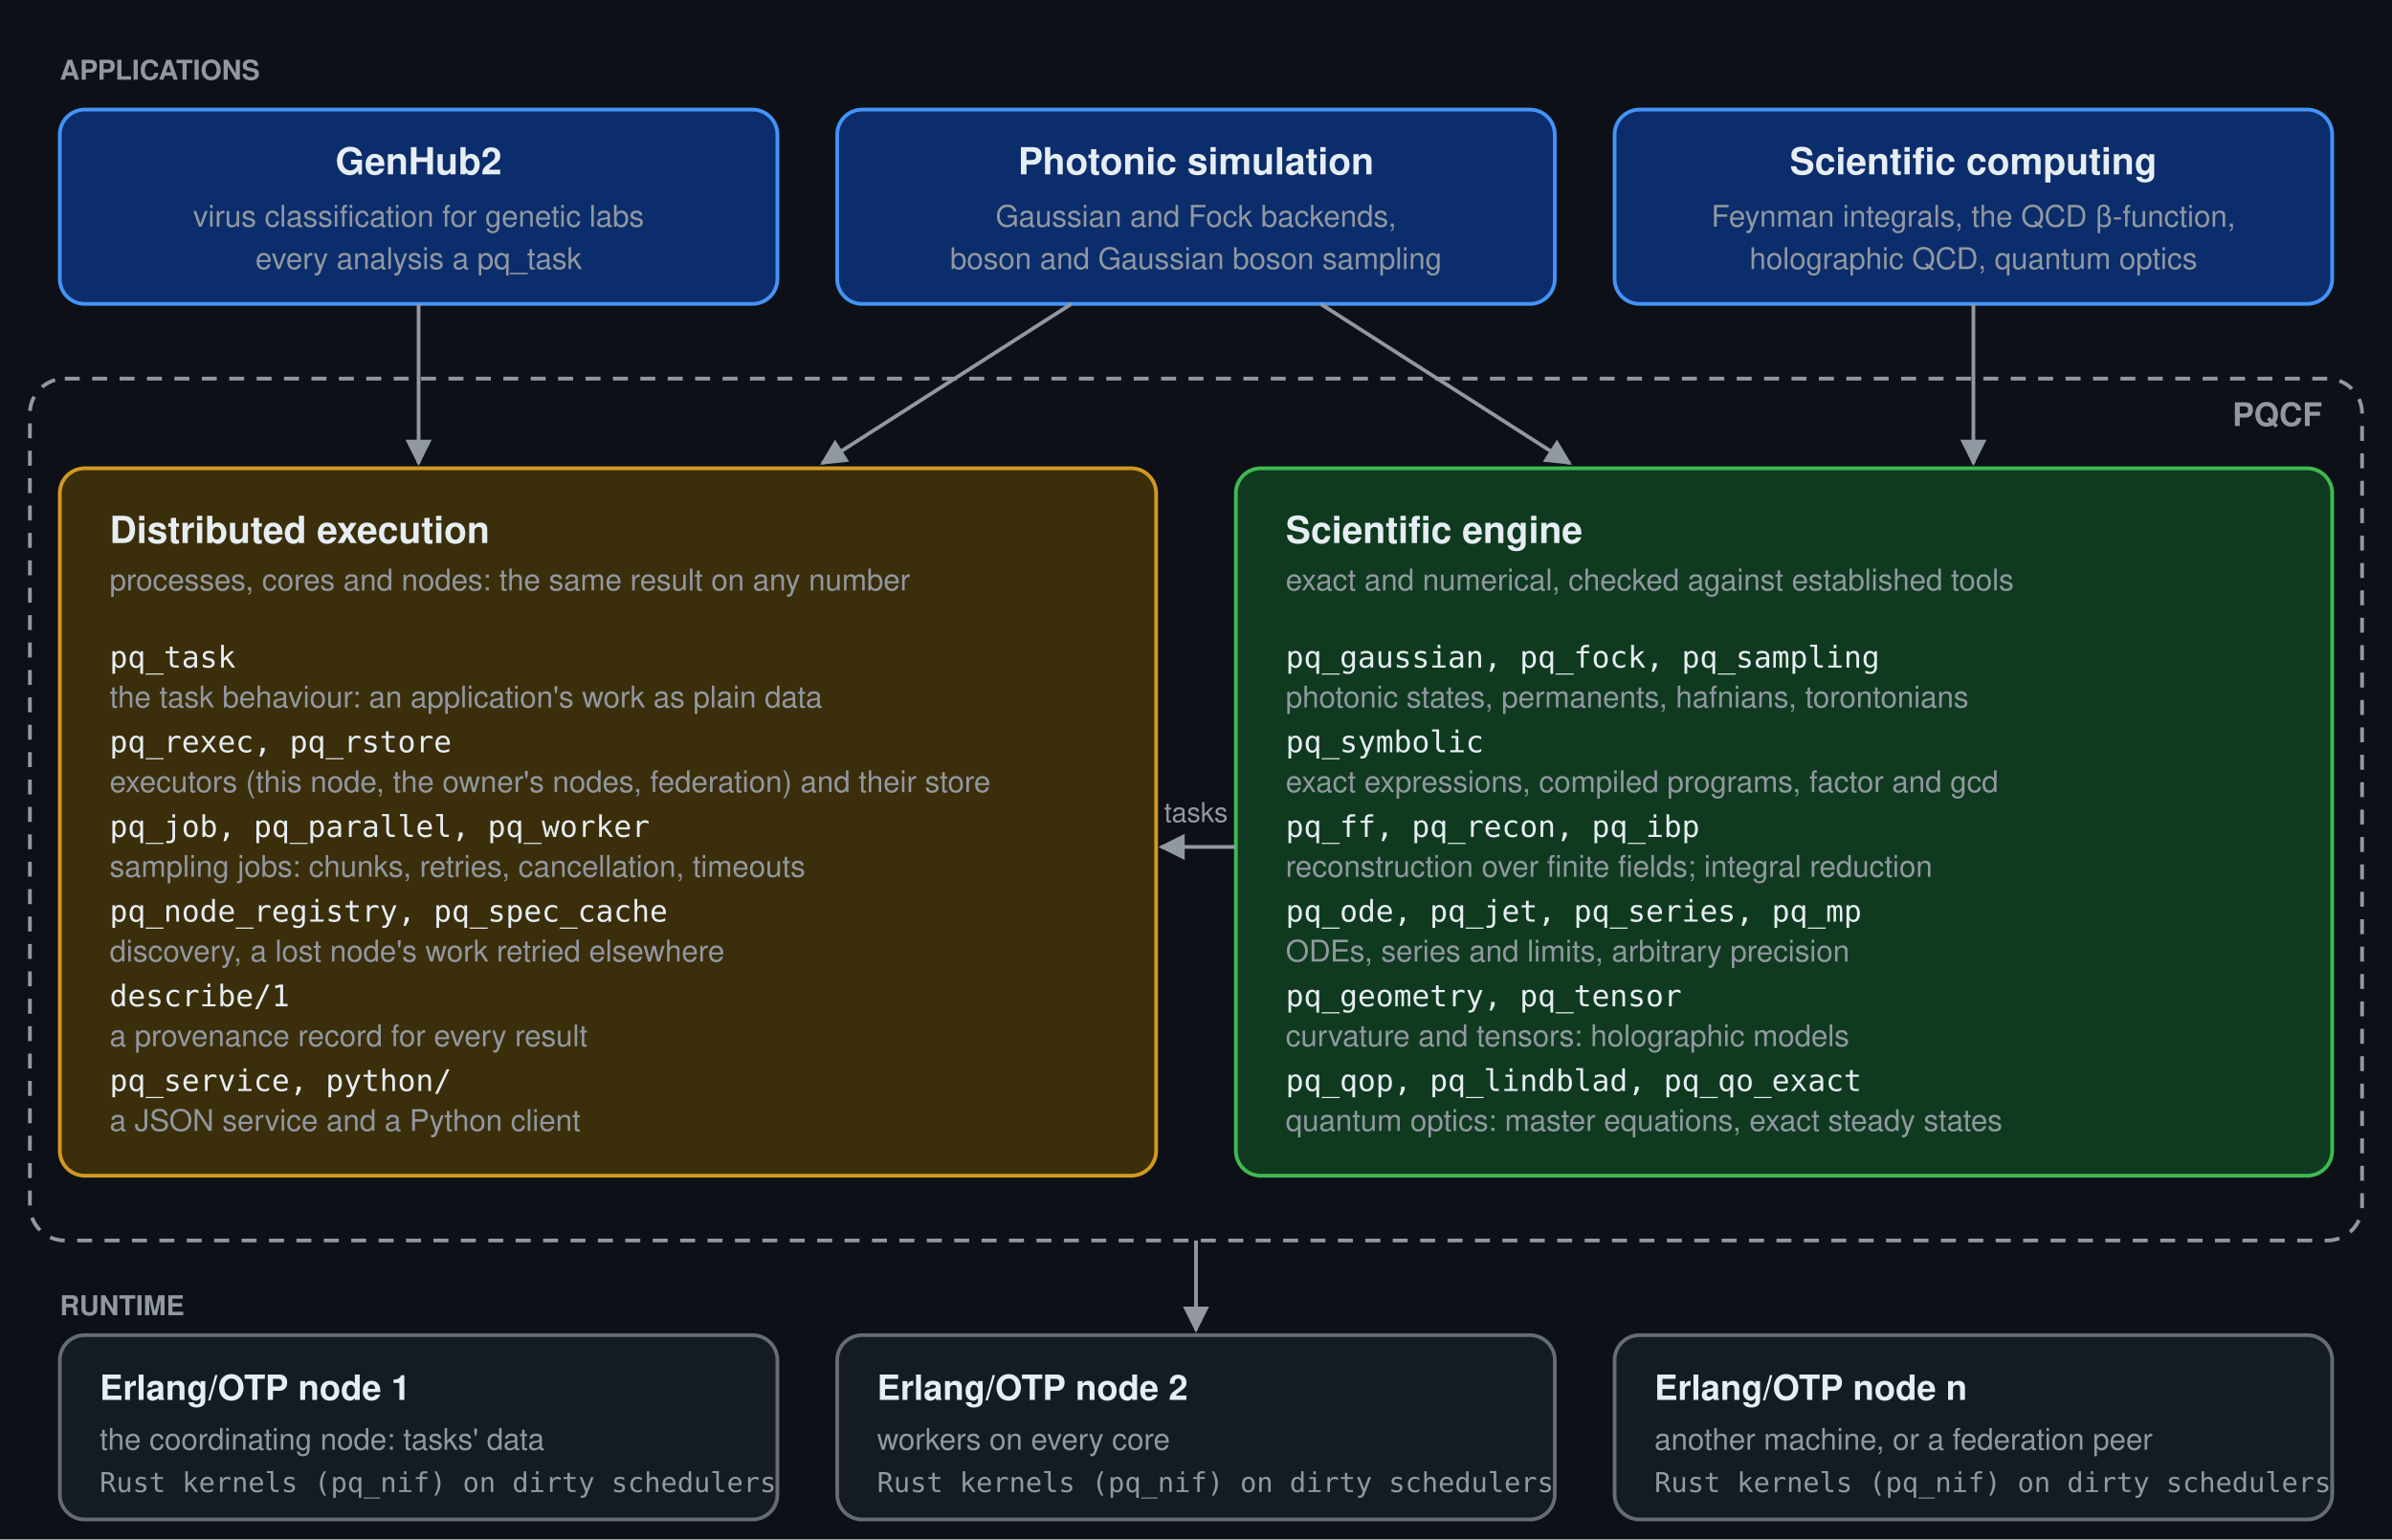
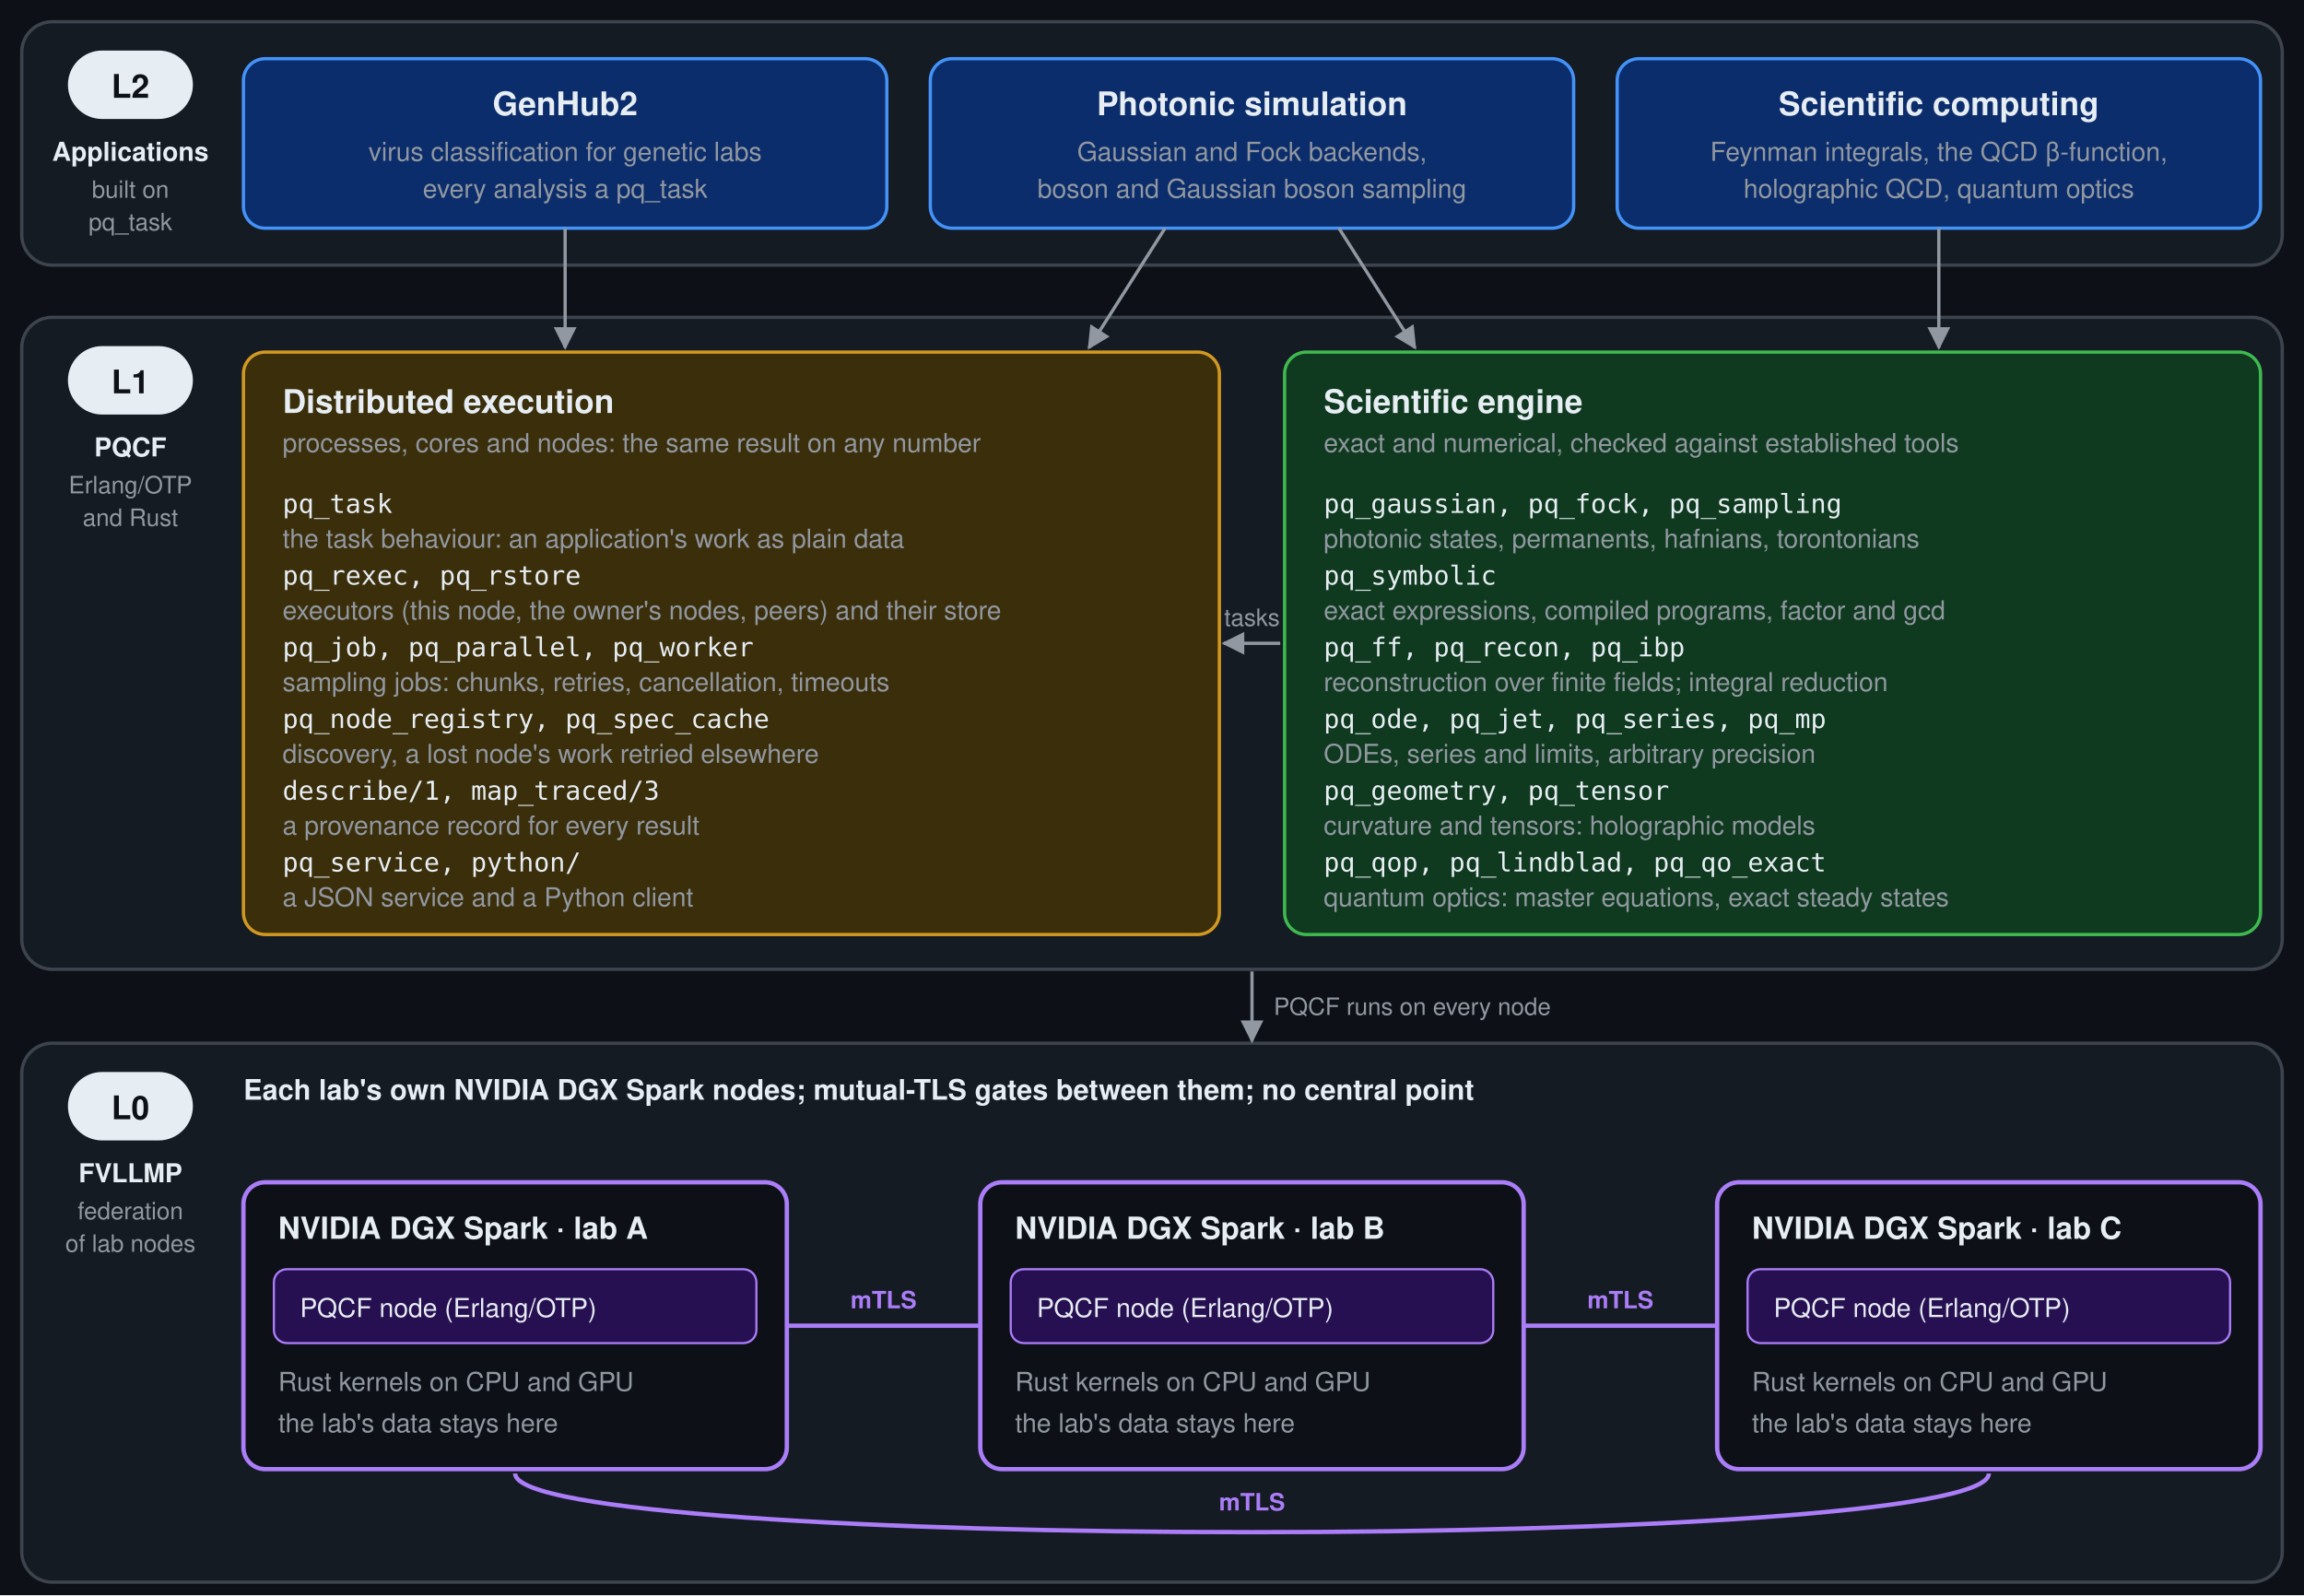
- <svg xmlns="http://www.w3.org/2000/svg" width="960" height="618" viewBox="0 0 960 618" role="img" aria-label="PQCF's architecture: applications on PQCF's two capabilities, distributed execution and the scientific engine, on Erlang/OTP nodes with Rust kernels">
+ <svg xmlns="http://www.w3.org/2000/svg" width="1060" height="734" viewBox="0 0 1060 734" role="img" aria-label="Three layers: L2 the applications (GenHub2, photonic simulation, scientific computing); L1 PQCF, with distributed execution and the scientific engine; L0 the FVLLMP federation of NVIDIA DGX Spark lab nodes, joined by mutual TLS with no central point">
  <defs>
    <marker id="head" viewBox="0 0 10 10" refX="9" refY="5" markerWidth="7" markerHeight="7" orient="auto-start-reverse">
      <path d="M0,0 L10,5 L0,10 z" fill="#9198a1" />
    </marker>
  </defs>
-   <rect width="960" height="618" fill="#0d1117" />
-   <text x="24" y="32" font-family="-apple-system, BlinkMacSystemFont, 'Segoe UI', Helvetica, Arial, sans-serif" font-size="11" font-weight="600" fill="#9198a1" text-anchor="start">APPLICATIONS</text>
-   <rect x="24" y="44" width="288" height="78" rx="10" fill="#0c2d6b" stroke="#4493f8" stroke-width="1.5" />
-   <text x="168.0" y="70" font-family="-apple-system, BlinkMacSystemFont, 'Segoe UI', Helvetica, Arial, sans-serif" font-size="15" font-weight="600" fill="#e6edf3" text-anchor="middle">GenHub2</text>
-   <text x="168.0" y="91" font-family="-apple-system, BlinkMacSystemFont, 'Segoe UI', Helvetica, Arial, sans-serif" font-size="12" font-weight="400" fill="#9198a1" text-anchor="middle">virus classification for genetic labs</text>
-   <text x="168.0" y="108" font-family="-apple-system, BlinkMacSystemFont, 'Segoe UI', Helvetica, Arial, sans-serif" font-size="12" font-weight="400" fill="#9198a1" text-anchor="middle">every analysis a pq_task</text>
-   <rect x="336" y="44" width="288" height="78" rx="10" fill="#0c2d6b" stroke="#4493f8" stroke-width="1.5" />
-   <text x="480.0" y="70" font-family="-apple-system, BlinkMacSystemFont, 'Segoe UI', Helvetica, Arial, sans-serif" font-size="15" font-weight="600" fill="#e6edf3" text-anchor="middle">Photonic simulation</text>
-   <text x="480.0" y="91" font-family="-apple-system, BlinkMacSystemFont, 'Segoe UI', Helvetica, Arial, sans-serif" font-size="12" font-weight="400" fill="#9198a1" text-anchor="middle">Gaussian and Fock backends,</text>
-   <text x="480.0" y="108" font-family="-apple-system, BlinkMacSystemFont, 'Segoe UI', Helvetica, Arial, sans-serif" font-size="12" font-weight="400" fill="#9198a1" text-anchor="middle">boson and Gaussian boson sampling</text>
-   <rect x="648" y="44" width="288" height="78" rx="10" fill="#0c2d6b" stroke="#4493f8" stroke-width="1.5" />
-   <text x="792.0" y="70" font-family="-apple-system, BlinkMacSystemFont, 'Segoe UI', Helvetica, Arial, sans-serif" font-size="15" font-weight="600" fill="#e6edf3" text-anchor="middle">Scientific computing</text>
-   <text x="792.0" y="91" font-family="-apple-system, BlinkMacSystemFont, 'Segoe UI', Helvetica, Arial, sans-serif" font-size="12" font-weight="400" fill="#9198a1" text-anchor="middle">Feynman integrals, the QCD β-function,</text>
-   <text x="792.0" y="108" font-family="-apple-system, BlinkMacSystemFont, 'Segoe UI', Helvetica, Arial, sans-serif" font-size="12" font-weight="400" fill="#9198a1" text-anchor="middle">holographic QCD, quantum optics</text>
-   <rect x="12" y="152" width="936" height="346" rx="14" fill="#0d1117" stroke="#9198a1" stroke-width="1.5" stroke-dasharray="6 5" />
-   <text x="932" y="171" font-family="-apple-system, BlinkMacSystemFont, 'Segoe UI', Helvetica, Arial, sans-serif" font-size="13" font-weight="700" fill="#9198a1" text-anchor="end">PQCF</text>
-   <rect x="24" y="188" width="440" height="284" rx="10" fill="#3b2e0a" stroke="#d29922" stroke-width="1.5" />
-   <text x="44" y="218" font-family="-apple-system, BlinkMacSystemFont, 'Segoe UI', Helvetica, Arial, sans-serif" font-size="15" font-weight="600" fill="#e6edf3" text-anchor="start">Distributed execution</text>
-   <text x="44" y="237" font-family="-apple-system, BlinkMacSystemFont, 'Segoe UI', Helvetica, Arial, sans-serif" font-size="12" font-weight="400" fill="#9198a1" text-anchor="start">processes, cores and nodes: the same result on any number</text>
-   <text x="44" y="268" font-family="ui-monospace, SFMono-Regular, 'SF Mono', Menlo, Consolas, 'DejaVu Sans Mono', monospace" font-size="12" font-weight="500" fill="#e6edf3" text-anchor="start">pq_task</text>
-   <text x="44" y="284" font-family="-apple-system, BlinkMacSystemFont, 'Segoe UI', Helvetica, Arial, sans-serif" font-size="12" font-weight="400" fill="#9198a1" text-anchor="start">the task behaviour: an application's work as plain data</text>
-   <text x="44" y="302" font-family="ui-monospace, SFMono-Regular, 'SF Mono', Menlo, Consolas, 'DejaVu Sans Mono', monospace" font-size="12" font-weight="500" fill="#e6edf3" text-anchor="start">pq_rexec, pq_rstore</text>
-   <text x="44" y="318" font-family="-apple-system, BlinkMacSystemFont, 'Segoe UI', Helvetica, Arial, sans-serif" font-size="12" font-weight="400" fill="#9198a1" text-anchor="start">executors (this node, the owner's nodes, federation) and their store</text>
-   <text x="44" y="336" font-family="ui-monospace, SFMono-Regular, 'SF Mono', Menlo, Consolas, 'DejaVu Sans Mono', monospace" font-size="12" font-weight="500" fill="#e6edf3" text-anchor="start">pq_job, pq_parallel, pq_worker</text>
-   <text x="44" y="352" font-family="-apple-system, BlinkMacSystemFont, 'Segoe UI', Helvetica, Arial, sans-serif" font-size="12" font-weight="400" fill="#9198a1" text-anchor="start">sampling jobs: chunks, retries, cancellation, timeouts</text>
-   <text x="44" y="370" font-family="ui-monospace, SFMono-Regular, 'SF Mono', Menlo, Consolas, 'DejaVu Sans Mono', monospace" font-size="12" font-weight="500" fill="#e6edf3" text-anchor="start">pq_node_registry, pq_spec_cache</text>
-   <text x="44" y="386" font-family="-apple-system, BlinkMacSystemFont, 'Segoe UI', Helvetica, Arial, sans-serif" font-size="12" font-weight="400" fill="#9198a1" text-anchor="start">discovery, a lost node's work retried elsewhere</text>
-   <text x="44" y="404" font-family="ui-monospace, SFMono-Regular, 'SF Mono', Menlo, Consolas, 'DejaVu Sans Mono', monospace" font-size="12" font-weight="500" fill="#e6edf3" text-anchor="start">describe/1</text>
-   <text x="44" y="420" font-family="-apple-system, BlinkMacSystemFont, 'Segoe UI', Helvetica, Arial, sans-serif" font-size="12" font-weight="400" fill="#9198a1" text-anchor="start">a provenance record for every result</text>
-   <text x="44" y="438" font-family="ui-monospace, SFMono-Regular, 'SF Mono', Menlo, Consolas, 'DejaVu Sans Mono', monospace" font-size="12" font-weight="500" fill="#e6edf3" text-anchor="start">pq_service, python/</text>
-   <text x="44" y="454" font-family="-apple-system, BlinkMacSystemFont, 'Segoe UI', Helvetica, Arial, sans-serif" font-size="12" font-weight="400" fill="#9198a1" text-anchor="start">a JSON service and a Python client</text>
-   <rect x="496" y="188" width="440" height="284" rx="10" fill="#0f3a1f" stroke="#3fb950" stroke-width="1.5" />
-   <text x="516" y="218" font-family="-apple-system, BlinkMacSystemFont, 'Segoe UI', Helvetica, Arial, sans-serif" font-size="15" font-weight="600" fill="#e6edf3" text-anchor="start">Scientific engine</text>
-   <text x="516" y="237" font-family="-apple-system, BlinkMacSystemFont, 'Segoe UI', Helvetica, Arial, sans-serif" font-size="12" font-weight="400" fill="#9198a1" text-anchor="start">exact and numerical, checked against established tools</text>
-   <text x="516" y="268" font-family="ui-monospace, SFMono-Regular, 'SF Mono', Menlo, Consolas, 'DejaVu Sans Mono', monospace" font-size="12" font-weight="500" fill="#e6edf3" text-anchor="start">pq_gaussian, pq_fock, pq_sampling</text>
-   <text x="516" y="284" font-family="-apple-system, BlinkMacSystemFont, 'Segoe UI', Helvetica, Arial, sans-serif" font-size="12" font-weight="400" fill="#9198a1" text-anchor="start">photonic states, permanents, hafnians, torontonians</text>
-   <text x="516" y="302" font-family="ui-monospace, SFMono-Regular, 'SF Mono', Menlo, Consolas, 'DejaVu Sans Mono', monospace" font-size="12" font-weight="500" fill="#e6edf3" text-anchor="start">pq_symbolic</text>
-   <text x="516" y="318" font-family="-apple-system, BlinkMacSystemFont, 'Segoe UI', Helvetica, Arial, sans-serif" font-size="12" font-weight="400" fill="#9198a1" text-anchor="start">exact expressions, compiled programs, factor and gcd</text>
-   <text x="516" y="336" font-family="ui-monospace, SFMono-Regular, 'SF Mono', Menlo, Consolas, 'DejaVu Sans Mono', monospace" font-size="12" font-weight="500" fill="#e6edf3" text-anchor="start">pq_ff, pq_recon, pq_ibp</text>
-   <text x="516" y="352" font-family="-apple-system, BlinkMacSystemFont, 'Segoe UI', Helvetica, Arial, sans-serif" font-size="12" font-weight="400" fill="#9198a1" text-anchor="start">reconstruction over finite fields; integral reduction</text>
-   <text x="516" y="370" font-family="ui-monospace, SFMono-Regular, 'SF Mono', Menlo, Consolas, 'DejaVu Sans Mono', monospace" font-size="12" font-weight="500" fill="#e6edf3" text-anchor="start">pq_ode, pq_jet, pq_series, pq_mp</text>
-   <text x="516" y="386" font-family="-apple-system, BlinkMacSystemFont, 'Segoe UI', Helvetica, Arial, sans-serif" font-size="12" font-weight="400" fill="#9198a1" text-anchor="start">ODEs, series and limits, arbitrary precision</text>
-   <text x="516" y="404" font-family="ui-monospace, SFMono-Regular, 'SF Mono', Menlo, Consolas, 'DejaVu Sans Mono', monospace" font-size="12" font-weight="500" fill="#e6edf3" text-anchor="start">pq_geometry, pq_tensor</text>
-   <text x="516" y="420" font-family="-apple-system, BlinkMacSystemFont, 'Segoe UI', Helvetica, Arial, sans-serif" font-size="12" font-weight="400" fill="#9198a1" text-anchor="start">curvature and tensors: holographic models</text>
-   <text x="516" y="438" font-family="ui-monospace, SFMono-Regular, 'SF Mono', Menlo, Consolas, 'DejaVu Sans Mono', monospace" font-size="12" font-weight="500" fill="#e6edf3" text-anchor="start">pq_qop, pq_lindblad, pq_qo_exact</text>
-   <text x="516" y="454" font-family="-apple-system, BlinkMacSystemFont, 'Segoe UI', Helvetica, Arial, sans-serif" font-size="12" font-weight="400" fill="#9198a1" text-anchor="start">quantum optics: master equations, exact steady states</text>
-   <line x1="496" y1="340" x2="466" y2="340" stroke="#9198a1" stroke-width="1.5" marker-end="url(#head)" />
-   <text x="480" y="330" font-family="-apple-system, BlinkMacSystemFont, 'Segoe UI', Helvetica, Arial, sans-serif" font-size="11" font-weight="400" fill="#9198a1" text-anchor="middle">tasks</text>
-   <line x1="168" y1="122" x2="168" y2="186" stroke="#9198a1" stroke-width="1.5" marker-end="url(#head)" />
-   <line x1="430" y1="122" x2="330" y2="186" stroke="#9198a1" stroke-width="1.5" marker-end="url(#head)" />
-   <line x1="530" y1="122" x2="630" y2="186" stroke="#9198a1" stroke-width="1.5" marker-end="url(#head)" />
-   <line x1="792" y1="122" x2="792" y2="186" stroke="#9198a1" stroke-width="1.5" marker-end="url(#head)" />
-   <text x="24" y="528" font-family="-apple-system, BlinkMacSystemFont, 'Segoe UI', Helvetica, Arial, sans-serif" font-size="11" font-weight="600" fill="#9198a1" text-anchor="start">RUNTIME</text>
-   <rect x="24" y="536" width="288" height="74" rx="10" fill="#151b23" stroke="#656c76" stroke-width="1.5" />
-   <text x="40" y="562" font-family="-apple-system, BlinkMacSystemFont, 'Segoe UI', Helvetica, Arial, sans-serif" font-size="14" font-weight="600" fill="#e6edf3" text-anchor="start">Erlang/OTP node 1</text>
-   <text x="40" y="582" font-family="-apple-system, BlinkMacSystemFont, 'Segoe UI', Helvetica, Arial, sans-serif" font-size="12" font-weight="400" fill="#9198a1" text-anchor="start">the coordinating node: tasks' data</text>
-   <text x="40" y="599" font-family="ui-monospace, SFMono-Regular, 'SF Mono', Menlo, Consolas, 'DejaVu Sans Mono', monospace" font-size="11" font-weight="400" fill="#9198a1" text-anchor="start">Rust kernels (pq_nif) on dirty schedulers</text>
-   <rect x="336" y="536" width="288" height="74" rx="10" fill="#151b23" stroke="#656c76" stroke-width="1.5" />
-   <text x="352" y="562" font-family="-apple-system, BlinkMacSystemFont, 'Segoe UI', Helvetica, Arial, sans-serif" font-size="14" font-weight="600" fill="#e6edf3" text-anchor="start">Erlang/OTP node 2</text>
-   <text x="352" y="582" font-family="-apple-system, BlinkMacSystemFont, 'Segoe UI', Helvetica, Arial, sans-serif" font-size="12" font-weight="400" fill="#9198a1" text-anchor="start">workers on every core</text>
-   <text x="352" y="599" font-family="ui-monospace, SFMono-Regular, 'SF Mono', Menlo, Consolas, 'DejaVu Sans Mono', monospace" font-size="11" font-weight="400" fill="#9198a1" text-anchor="start">Rust kernels (pq_nif) on dirty schedulers</text>
-   <rect x="648" y="536" width="288" height="74" rx="10" fill="#151b23" stroke="#656c76" stroke-width="1.5" />
-   <text x="664" y="562" font-family="-apple-system, BlinkMacSystemFont, 'Segoe UI', Helvetica, Arial, sans-serif" font-size="14" font-weight="600" fill="#e6edf3" text-anchor="start">Erlang/OTP node n</text>
-   <text x="664" y="582" font-family="-apple-system, BlinkMacSystemFont, 'Segoe UI', Helvetica, Arial, sans-serif" font-size="12" font-weight="400" fill="#9198a1" text-anchor="start">another machine, or a federation peer</text>
-   <text x="664" y="599" font-family="ui-monospace, SFMono-Regular, 'SF Mono', Menlo, Consolas, 'DejaVu Sans Mono', monospace" font-size="11" font-weight="400" fill="#9198a1" text-anchor="start">Rust kernels (pq_nif) on dirty schedulers</text>
-   <line x1="480.0" y1="498" x2="480.0" y2="534" stroke="#9198a1" stroke-width="1.5" marker-end="url(#head)" />
+   <rect width="1060" height="734" fill="#0d1117" />
+   <rect x="10" y="10" width="1040" height="112" rx="14" fill="#151b23" stroke="#3d444d" stroke-width="1.5" />
+   <rect x="32" y="24" width="56" height="30" rx="15" fill="#e6edf3" stroke="#e6edf3" stroke-width="1.5" />
+   <text x="60" y="45" font-family="-apple-system, BlinkMacSystemFont, 'Segoe UI', Helvetica, Arial, sans-serif" font-size="15" font-weight="700" fill="#0d1117" text-anchor="middle">L2</text>
+   <text x="60" y="74" font-family="-apple-system, BlinkMacSystemFont, 'Segoe UI', Helvetica, Arial, sans-serif" font-size="12" font-weight="600" fill="#e6edf3" text-anchor="middle">Applications</text>
+   <text x="60" y="91" font-family="-apple-system, BlinkMacSystemFont, 'Segoe UI', Helvetica, Arial, sans-serif" font-size="11" font-weight="400" fill="#9198a1" text-anchor="middle">built on</text>
+   <text x="60" y="106" font-family="-apple-system, BlinkMacSystemFont, 'Segoe UI', Helvetica, Arial, sans-serif" font-size="11" font-weight="400" fill="#9198a1" text-anchor="middle">pq_task</text>
+   <rect x="112.0" y="27" width="296.0" height="78" rx="10" fill="#0c2d6b" stroke="#4493f8" stroke-width="1.5" />
+   <text x="260.0" y="53" font-family="-apple-system, BlinkMacSystemFont, 'Segoe UI', Helvetica, Arial, sans-serif" font-size="15" font-weight="600" fill="#e6edf3" text-anchor="middle">GenHub2</text>
+   <text x="260.0" y="74" font-family="-apple-system, BlinkMacSystemFont, 'Segoe UI', Helvetica, Arial, sans-serif" font-size="12" font-weight="400" fill="#9198a1" text-anchor="middle">virus classification for genetic labs</text>
+   <text x="260.0" y="91" font-family="-apple-system, BlinkMacSystemFont, 'Segoe UI', Helvetica, Arial, sans-serif" font-size="12" font-weight="400" fill="#9198a1" text-anchor="middle">every analysis a pq_task</text>
+   <rect x="428.0" y="27" width="296.0" height="78" rx="10" fill="#0c2d6b" stroke="#4493f8" stroke-width="1.5" />
+   <text x="576.0" y="53" font-family="-apple-system, BlinkMacSystemFont, 'Segoe UI', Helvetica, Arial, sans-serif" font-size="15" font-weight="600" fill="#e6edf3" text-anchor="middle">Photonic simulation</text>
+   <text x="576.0" y="74" font-family="-apple-system, BlinkMacSystemFont, 'Segoe UI', Helvetica, Arial, sans-serif" font-size="12" font-weight="400" fill="#9198a1" text-anchor="middle">Gaussian and Fock backends,</text>
+   <text x="576.0" y="91" font-family="-apple-system, BlinkMacSystemFont, 'Segoe UI', Helvetica, Arial, sans-serif" font-size="12" font-weight="400" fill="#9198a1" text-anchor="middle">boson and Gaussian boson sampling</text>
+   <rect x="744.0" y="27" width="296.0" height="78" rx="10" fill="#0c2d6b" stroke="#4493f8" stroke-width="1.5" />
+   <text x="892.0" y="53" font-family="-apple-system, BlinkMacSystemFont, 'Segoe UI', Helvetica, Arial, sans-serif" font-size="15" font-weight="600" fill="#e6edf3" text-anchor="middle">Scientific computing</text>
+   <text x="892.0" y="74" font-family="-apple-system, BlinkMacSystemFont, 'Segoe UI', Helvetica, Arial, sans-serif" font-size="12" font-weight="400" fill="#9198a1" text-anchor="middle">Feynman integrals, the QCD β-function,</text>
+   <text x="892.0" y="91" font-family="-apple-system, BlinkMacSystemFont, 'Segoe UI', Helvetica, Arial, sans-serif" font-size="12" font-weight="400" fill="#9198a1" text-anchor="middle">holographic QCD, quantum optics</text>
+   <rect x="10" y="146" width="1040" height="300" rx="14" fill="#151b23" stroke="#3d444d" stroke-width="1.5" />
+   <rect x="32" y="160" width="56" height="30" rx="15" fill="#e6edf3" stroke="#e6edf3" stroke-width="1.5" />
+   <text x="60" y="181" font-family="-apple-system, BlinkMacSystemFont, 'Segoe UI', Helvetica, Arial, sans-serif" font-size="15" font-weight="700" fill="#0d1117" text-anchor="middle">L1</text>
+   <text x="60" y="210" font-family="-apple-system, BlinkMacSystemFont, 'Segoe UI', Helvetica, Arial, sans-serif" font-size="12" font-weight="600" fill="#e6edf3" text-anchor="middle">PQCF</text>
+   <text x="60" y="227" font-family="-apple-system, BlinkMacSystemFont, 'Segoe UI', Helvetica, Arial, sans-serif" font-size="11" font-weight="400" fill="#9198a1" text-anchor="middle">Erlang/OTP</text>
+   <text x="60" y="242" font-family="-apple-system, BlinkMacSystemFont, 'Segoe UI', Helvetica, Arial, sans-serif" font-size="11" font-weight="400" fill="#9198a1" text-anchor="middle">and Rust</text>
+   <rect x="112" y="162" width="449.0" height="268" rx="10" fill="#3b2e0a" stroke="#d29922" stroke-width="1.5" />
+   <text x="130" y="190" font-family="-apple-system, BlinkMacSystemFont, 'Segoe UI', Helvetica, Arial, sans-serif" font-size="15" font-weight="600" fill="#e6edf3" text-anchor="start">Distributed execution</text>
+   <text x="130" y="208" font-family="-apple-system, BlinkMacSystemFont, 'Segoe UI', Helvetica, Arial, sans-serif" font-size="12" font-weight="400" fill="#9198a1" text-anchor="start">processes, cores and nodes: the same result on any number</text>
+   <text x="130" y="236" font-family="ui-monospace, SFMono-Regular, 'SF Mono', Menlo, Consolas, 'DejaVu Sans Mono', monospace" font-size="12" font-weight="500" fill="#e6edf3" text-anchor="start">pq_task</text>
+   <text x="130" y="252" font-family="-apple-system, BlinkMacSystemFont, 'Segoe UI', Helvetica, Arial, sans-serif" font-size="12" font-weight="400" fill="#9198a1" text-anchor="start">the task behaviour: an application's work as plain data</text>
+   <text x="130" y="269" font-family="ui-monospace, SFMono-Regular, 'SF Mono', Menlo, Consolas, 'DejaVu Sans Mono', monospace" font-size="12" font-weight="500" fill="#e6edf3" text-anchor="start">pq_rexec, pq_rstore</text>
+   <text x="130" y="285" font-family="-apple-system, BlinkMacSystemFont, 'Segoe UI', Helvetica, Arial, sans-serif" font-size="12" font-weight="400" fill="#9198a1" text-anchor="start">executors (this node, the owner's nodes, peers) and their store</text>
+   <text x="130" y="302" font-family="ui-monospace, SFMono-Regular, 'SF Mono', Menlo, Consolas, 'DejaVu Sans Mono', monospace" font-size="12" font-weight="500" fill="#e6edf3" text-anchor="start">pq_job, pq_parallel, pq_worker</text>
+   <text x="130" y="318" font-family="-apple-system, BlinkMacSystemFont, 'Segoe UI', Helvetica, Arial, sans-serif" font-size="12" font-weight="400" fill="#9198a1" text-anchor="start">sampling jobs: chunks, retries, cancellation, timeouts</text>
+   <text x="130" y="335" font-family="ui-monospace, SFMono-Regular, 'SF Mono', Menlo, Consolas, 'DejaVu Sans Mono', monospace" font-size="12" font-weight="500" fill="#e6edf3" text-anchor="start">pq_node_registry, pq_spec_cache</text>
+   <text x="130" y="351" font-family="-apple-system, BlinkMacSystemFont, 'Segoe UI', Helvetica, Arial, sans-serif" font-size="12" font-weight="400" fill="#9198a1" text-anchor="start">discovery, a lost node's work retried elsewhere</text>
+   <text x="130" y="368" font-family="ui-monospace, SFMono-Regular, 'SF Mono', Menlo, Consolas, 'DejaVu Sans Mono', monospace" font-size="12" font-weight="500" fill="#e6edf3" text-anchor="start">describe/1, map_traced/3</text>
+   <text x="130" y="384" font-family="-apple-system, BlinkMacSystemFont, 'Segoe UI', Helvetica, Arial, sans-serif" font-size="12" font-weight="400" fill="#9198a1" text-anchor="start">a provenance record for every result</text>
+   <text x="130" y="401" font-family="ui-monospace, SFMono-Regular, 'SF Mono', Menlo, Consolas, 'DejaVu Sans Mono', monospace" font-size="12" font-weight="500" fill="#e6edf3" text-anchor="start">pq_service, python/</text>
+   <text x="130" y="417" font-family="-apple-system, BlinkMacSystemFont, 'Segoe UI', Helvetica, Arial, sans-serif" font-size="12" font-weight="400" fill="#9198a1" text-anchor="start">a JSON service and a Python client</text>
+   <rect x="591.0" y="162" width="449.0" height="268" rx="10" fill="#0f3a1f" stroke="#3fb950" stroke-width="1.5" />
+   <text x="609.0" y="190" font-family="-apple-system, BlinkMacSystemFont, 'Segoe UI', Helvetica, Arial, sans-serif" font-size="15" font-weight="600" fill="#e6edf3" text-anchor="start">Scientific engine</text>
+   <text x="609.0" y="208" font-family="-apple-system, BlinkMacSystemFont, 'Segoe UI', Helvetica, Arial, sans-serif" font-size="12" font-weight="400" fill="#9198a1" text-anchor="start">exact and numerical, checked against established tools</text>
+   <text x="609.0" y="236" font-family="ui-monospace, SFMono-Regular, 'SF Mono', Menlo, Consolas, 'DejaVu Sans Mono', monospace" font-size="12" font-weight="500" fill="#e6edf3" text-anchor="start">pq_gaussian, pq_fock, pq_sampling</text>
+   <text x="609.0" y="252" font-family="-apple-system, BlinkMacSystemFont, 'Segoe UI', Helvetica, Arial, sans-serif" font-size="12" font-weight="400" fill="#9198a1" text-anchor="start">photonic states, permanents, hafnians, torontonians</text>
+   <text x="609.0" y="269" font-family="ui-monospace, SFMono-Regular, 'SF Mono', Menlo, Consolas, 'DejaVu Sans Mono', monospace" font-size="12" font-weight="500" fill="#e6edf3" text-anchor="start">pq_symbolic</text>
+   <text x="609.0" y="285" font-family="-apple-system, BlinkMacSystemFont, 'Segoe UI', Helvetica, Arial, sans-serif" font-size="12" font-weight="400" fill="#9198a1" text-anchor="start">exact expressions, compiled programs, factor and gcd</text>
+   <text x="609.0" y="302" font-family="ui-monospace, SFMono-Regular, 'SF Mono', Menlo, Consolas, 'DejaVu Sans Mono', monospace" font-size="12" font-weight="500" fill="#e6edf3" text-anchor="start">pq_ff, pq_recon, pq_ibp</text>
+   <text x="609.0" y="318" font-family="-apple-system, BlinkMacSystemFont, 'Segoe UI', Helvetica, Arial, sans-serif" font-size="12" font-weight="400" fill="#9198a1" text-anchor="start">reconstruction over finite fields; integral reduction</text>
+   <text x="609.0" y="335" font-family="ui-monospace, SFMono-Regular, 'SF Mono', Menlo, Consolas, 'DejaVu Sans Mono', monospace" font-size="12" font-weight="500" fill="#e6edf3" text-anchor="start">pq_ode, pq_jet, pq_series, pq_mp</text>
+   <text x="609.0" y="351" font-family="-apple-system, BlinkMacSystemFont, 'Segoe UI', Helvetica, Arial, sans-serif" font-size="12" font-weight="400" fill="#9198a1" text-anchor="start">ODEs, series and limits, arbitrary precision</text>
+   <text x="609.0" y="368" font-family="ui-monospace, SFMono-Regular, 'SF Mono', Menlo, Consolas, 'DejaVu Sans Mono', monospace" font-size="12" font-weight="500" fill="#e6edf3" text-anchor="start">pq_geometry, pq_tensor</text>
+   <text x="609.0" y="384" font-family="-apple-system, BlinkMacSystemFont, 'Segoe UI', Helvetica, Arial, sans-serif" font-size="12" font-weight="400" fill="#9198a1" text-anchor="start">curvature and tensors: holographic models</text>
+   <text x="609.0" y="401" font-family="ui-monospace, SFMono-Regular, 'SF Mono', Menlo, Consolas, 'DejaVu Sans Mono', monospace" font-size="12" font-weight="500" fill="#e6edf3" text-anchor="start">pq_qop, pq_lindblad, pq_qo_exact</text>
+   <text x="609.0" y="417" font-family="-apple-system, BlinkMacSystemFont, 'Segoe UI', Helvetica, Arial, sans-serif" font-size="12" font-weight="400" fill="#9198a1" text-anchor="start">quantum optics: master equations, exact steady states</text>
+   <line x1="589.0" y1="296.0" x2="563.0" y2="296.0" stroke="#9198a1" stroke-width="1.5" marker-end="url(#head)" />
+   <text x="576.0" y="288.0" font-family="-apple-system, BlinkMacSystemFont, 'Segoe UI', Helvetica, Arial, sans-serif" font-size="11" font-weight="400" fill="#9198a1" text-anchor="middle">tasks</text>
+   <line x1="260.0" y1="105" x2="260.0" y2="160" stroke="#9198a1" stroke-width="1.5" marker-end="url(#head)" />
+   <line x1="536.0" y1="105" x2="501.0" y2="160" stroke="#9198a1" stroke-width="1.5" marker-end="url(#head)" />
+   <line x1="616.0" y1="105" x2="651.0" y2="160" stroke="#9198a1" stroke-width="1.5" marker-end="url(#head)" />
+   <line x1="892.0" y1="105" x2="892.0" y2="160" stroke="#9198a1" stroke-width="1.5" marker-end="url(#head)" />
+   <rect x="10" y="480" width="1040" height="248" rx="14" fill="#151b23" stroke="#3d444d" stroke-width="1.5" />
+   <rect x="32" y="494" width="56" height="30" rx="15" fill="#e6edf3" stroke="#e6edf3" stroke-width="1.5" />
+   <text x="60" y="515" font-family="-apple-system, BlinkMacSystemFont, 'Segoe UI', Helvetica, Arial, sans-serif" font-size="15" font-weight="700" fill="#0d1117" text-anchor="middle">L0</text>
+   <text x="60" y="544" font-family="-apple-system, BlinkMacSystemFont, 'Segoe UI', Helvetica, Arial, sans-serif" font-size="12" font-weight="600" fill="#e6edf3" text-anchor="middle">FVLLMP</text>
+   <text x="60" y="561" font-family="-apple-system, BlinkMacSystemFont, 'Segoe UI', Helvetica, Arial, sans-serif" font-size="11" font-weight="400" fill="#9198a1" text-anchor="middle">federation</text>
+   <text x="60" y="576" font-family="-apple-system, BlinkMacSystemFont, 'Segoe UI', Helvetica, Arial, sans-serif" font-size="11" font-weight="400" fill="#9198a1" text-anchor="middle">of lab nodes</text>
+   <text x="112" y="506" font-family="-apple-system, BlinkMacSystemFont, 'Segoe UI', Helvetica, Arial, sans-serif" font-size="13" font-weight="600" fill="#e6edf3" text-anchor="start">Each lab's own NVIDIA DGX Spark nodes; mutual-TLS gates between them; no central point</text>
+   <rect x="112.0" y="544" width="250" height="132" rx="10" fill="#0d1117" stroke="#ab7df8" stroke-width="2" />
+   <text x="128.0" y="570" font-family="-apple-system, BlinkMacSystemFont, 'Segoe UI', Helvetica, Arial, sans-serif" font-size="14" font-weight="600" fill="#e6edf3" text-anchor="start">NVIDIA DGX Spark · lab A</text>
+   <rect x="126.0" y="584" width="222" height="34" rx="6" fill="#271052" stroke="#ab7df8" stroke-width="1" />
+   <text x="138.0" y="606" font-family="-apple-system, BlinkMacSystemFont, 'Segoe UI', Helvetica, Arial, sans-serif" font-size="12" font-weight="500" fill="#e6edf3" text-anchor="start">PQCF node (Erlang/OTP)</text>
+   <text x="128.0" y="640" font-family="-apple-system, BlinkMacSystemFont, 'Segoe UI', Helvetica, Arial, sans-serif" font-size="12" font-weight="400" fill="#9198a1" text-anchor="start">Rust kernels on CPU and GPU</text>
+   <text x="128.0" y="659" font-family="-apple-system, BlinkMacSystemFont, 'Segoe UI', Helvetica, Arial, sans-serif" font-size="12" font-weight="400" fill="#9198a1" text-anchor="start">the lab's data stays here</text>
+   <rect x="451.0" y="544" width="250" height="132" rx="10" fill="#0d1117" stroke="#ab7df8" stroke-width="2" />
+   <text x="467.0" y="570" font-family="-apple-system, BlinkMacSystemFont, 'Segoe UI', Helvetica, Arial, sans-serif" font-size="14" font-weight="600" fill="#e6edf3" text-anchor="start">NVIDIA DGX Spark · lab B</text>
+   <rect x="465.0" y="584" width="222" height="34" rx="6" fill="#271052" stroke="#ab7df8" stroke-width="1" />
+   <text x="477.0" y="606" font-family="-apple-system, BlinkMacSystemFont, 'Segoe UI', Helvetica, Arial, sans-serif" font-size="12" font-weight="500" fill="#e6edf3" text-anchor="start">PQCF node (Erlang/OTP)</text>
+   <text x="467.0" y="640" font-family="-apple-system, BlinkMacSystemFont, 'Segoe UI', Helvetica, Arial, sans-serif" font-size="12" font-weight="400" fill="#9198a1" text-anchor="start">Rust kernels on CPU and GPU</text>
+   <text x="467.0" y="659" font-family="-apple-system, BlinkMacSystemFont, 'Segoe UI', Helvetica, Arial, sans-serif" font-size="12" font-weight="400" fill="#9198a1" text-anchor="start">the lab's data stays here</text>
+   <rect x="790.0" y="544" width="250" height="132" rx="10" fill="#0d1117" stroke="#ab7df8" stroke-width="2" />
+   <text x="806.0" y="570" font-family="-apple-system, BlinkMacSystemFont, 'Segoe UI', Helvetica, Arial, sans-serif" font-size="14" font-weight="600" fill="#e6edf3" text-anchor="start">NVIDIA DGX Spark · lab C</text>
+   <rect x="804.0" y="584" width="222" height="34" rx="6" fill="#271052" stroke="#ab7df8" stroke-width="1" />
+   <text x="816.0" y="606" font-family="-apple-system, BlinkMacSystemFont, 'Segoe UI', Helvetica, Arial, sans-serif" font-size="12" font-weight="500" fill="#e6edf3" text-anchor="start">PQCF node (Erlang/OTP)</text>
+   <text x="806.0" y="640" font-family="-apple-system, BlinkMacSystemFont, 'Segoe UI', Helvetica, Arial, sans-serif" font-size="12" font-weight="400" fill="#9198a1" text-anchor="start">Rust kernels on CPU and GPU</text>
+   <text x="806.0" y="659" font-family="-apple-system, BlinkMacSystemFont, 'Segoe UI', Helvetica, Arial, sans-serif" font-size="12" font-weight="400" fill="#9198a1" text-anchor="start">the lab's data stays here</text>
+   <line x1="362.0" y1="610.0" x2="451.0" y2="610.0" stroke="#ab7df8" stroke-width="2" />
+   <text x="406.5" y="602.0" font-family="-apple-system, BlinkMacSystemFont, 'Segoe UI', Helvetica, Arial, sans-serif" font-size="11" font-weight="600" fill="#ab7df8" text-anchor="middle">mTLS</text>
+   <line x1="701.0" y1="610.0" x2="790.0" y2="610.0" stroke="#ab7df8" stroke-width="2" />
+   <text x="745.5" y="602.0" font-family="-apple-system, BlinkMacSystemFont, 'Segoe UI', Helvetica, Arial, sans-serif" font-size="11" font-weight="600" fill="#ab7df8" text-anchor="middle">mTLS</text>
+   <path d="M237.0,678 C237.0,714 915.0,714 915.0,678" fill="none" stroke="#ab7df8" stroke-width="2" />
+   <text x="576.0" y="695" font-family="-apple-system, BlinkMacSystemFont, 'Segoe UI', Helvetica, Arial, sans-serif" font-size="11" font-weight="600" fill="#ab7df8" text-anchor="middle">mTLS</text>
+   <line x1="576.0" y1="447" x2="576.0" y2="479" stroke="#9198a1" stroke-width="1.5" marker-end="url(#head)" />
+   <text x="586.0" y="467" font-family="-apple-system, BlinkMacSystemFont, 'Segoe UI', Helvetica, Arial, sans-serif" font-size="11" font-weight="400" fill="#9198a1" text-anchor="start">PQCF runs on every node</text>
</svg>
